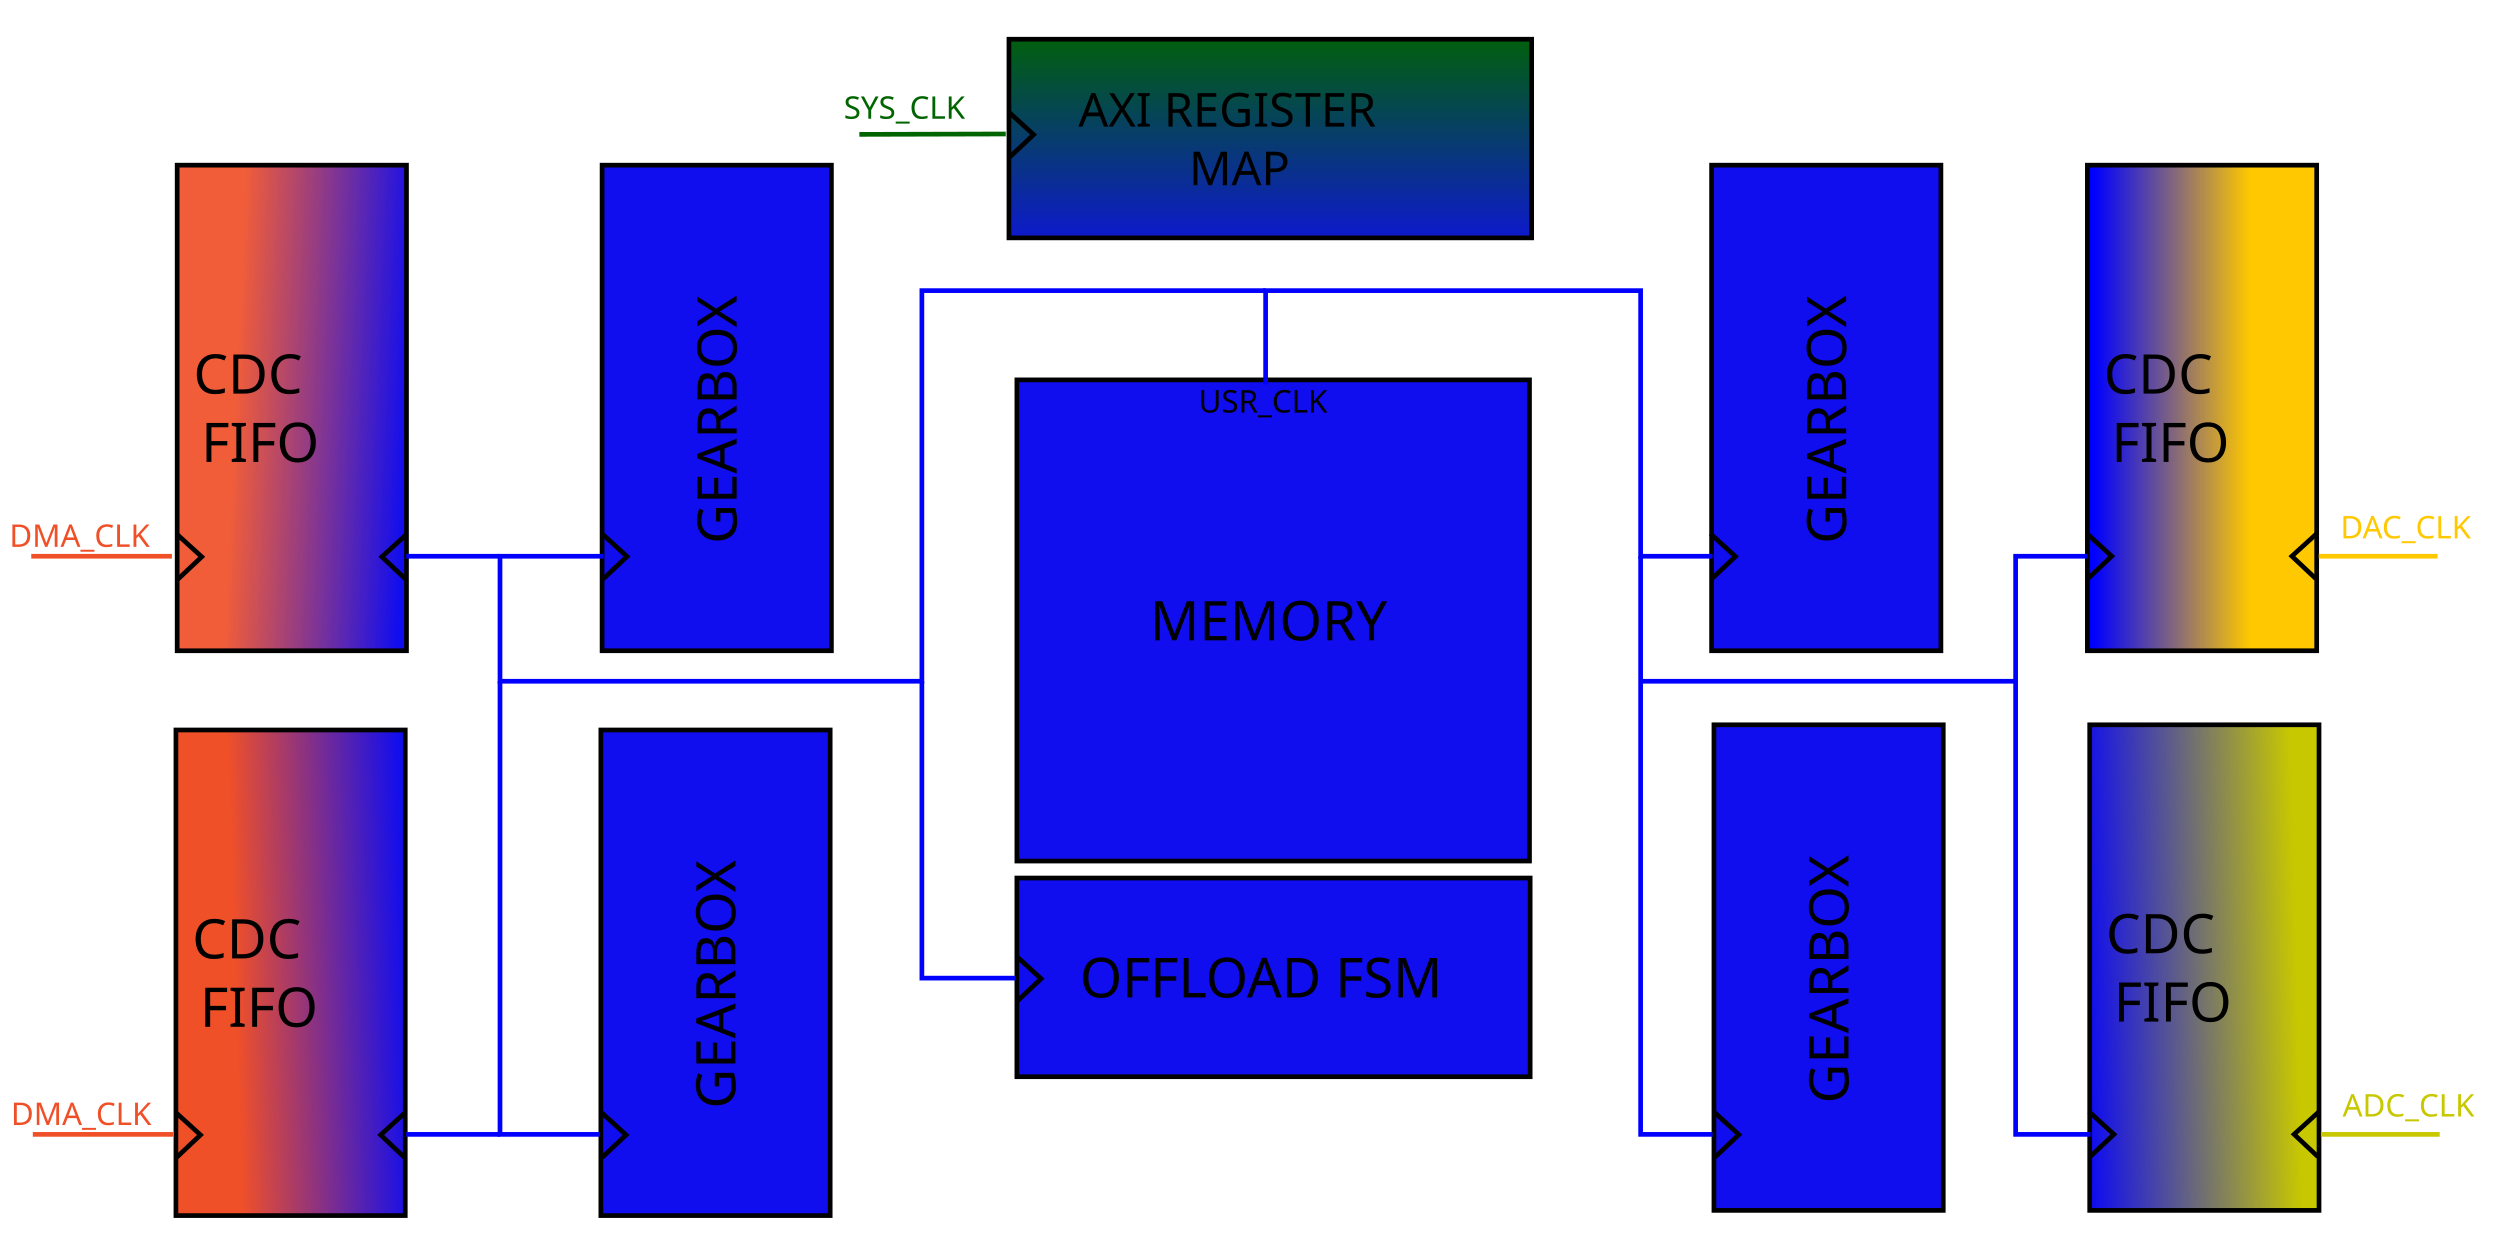
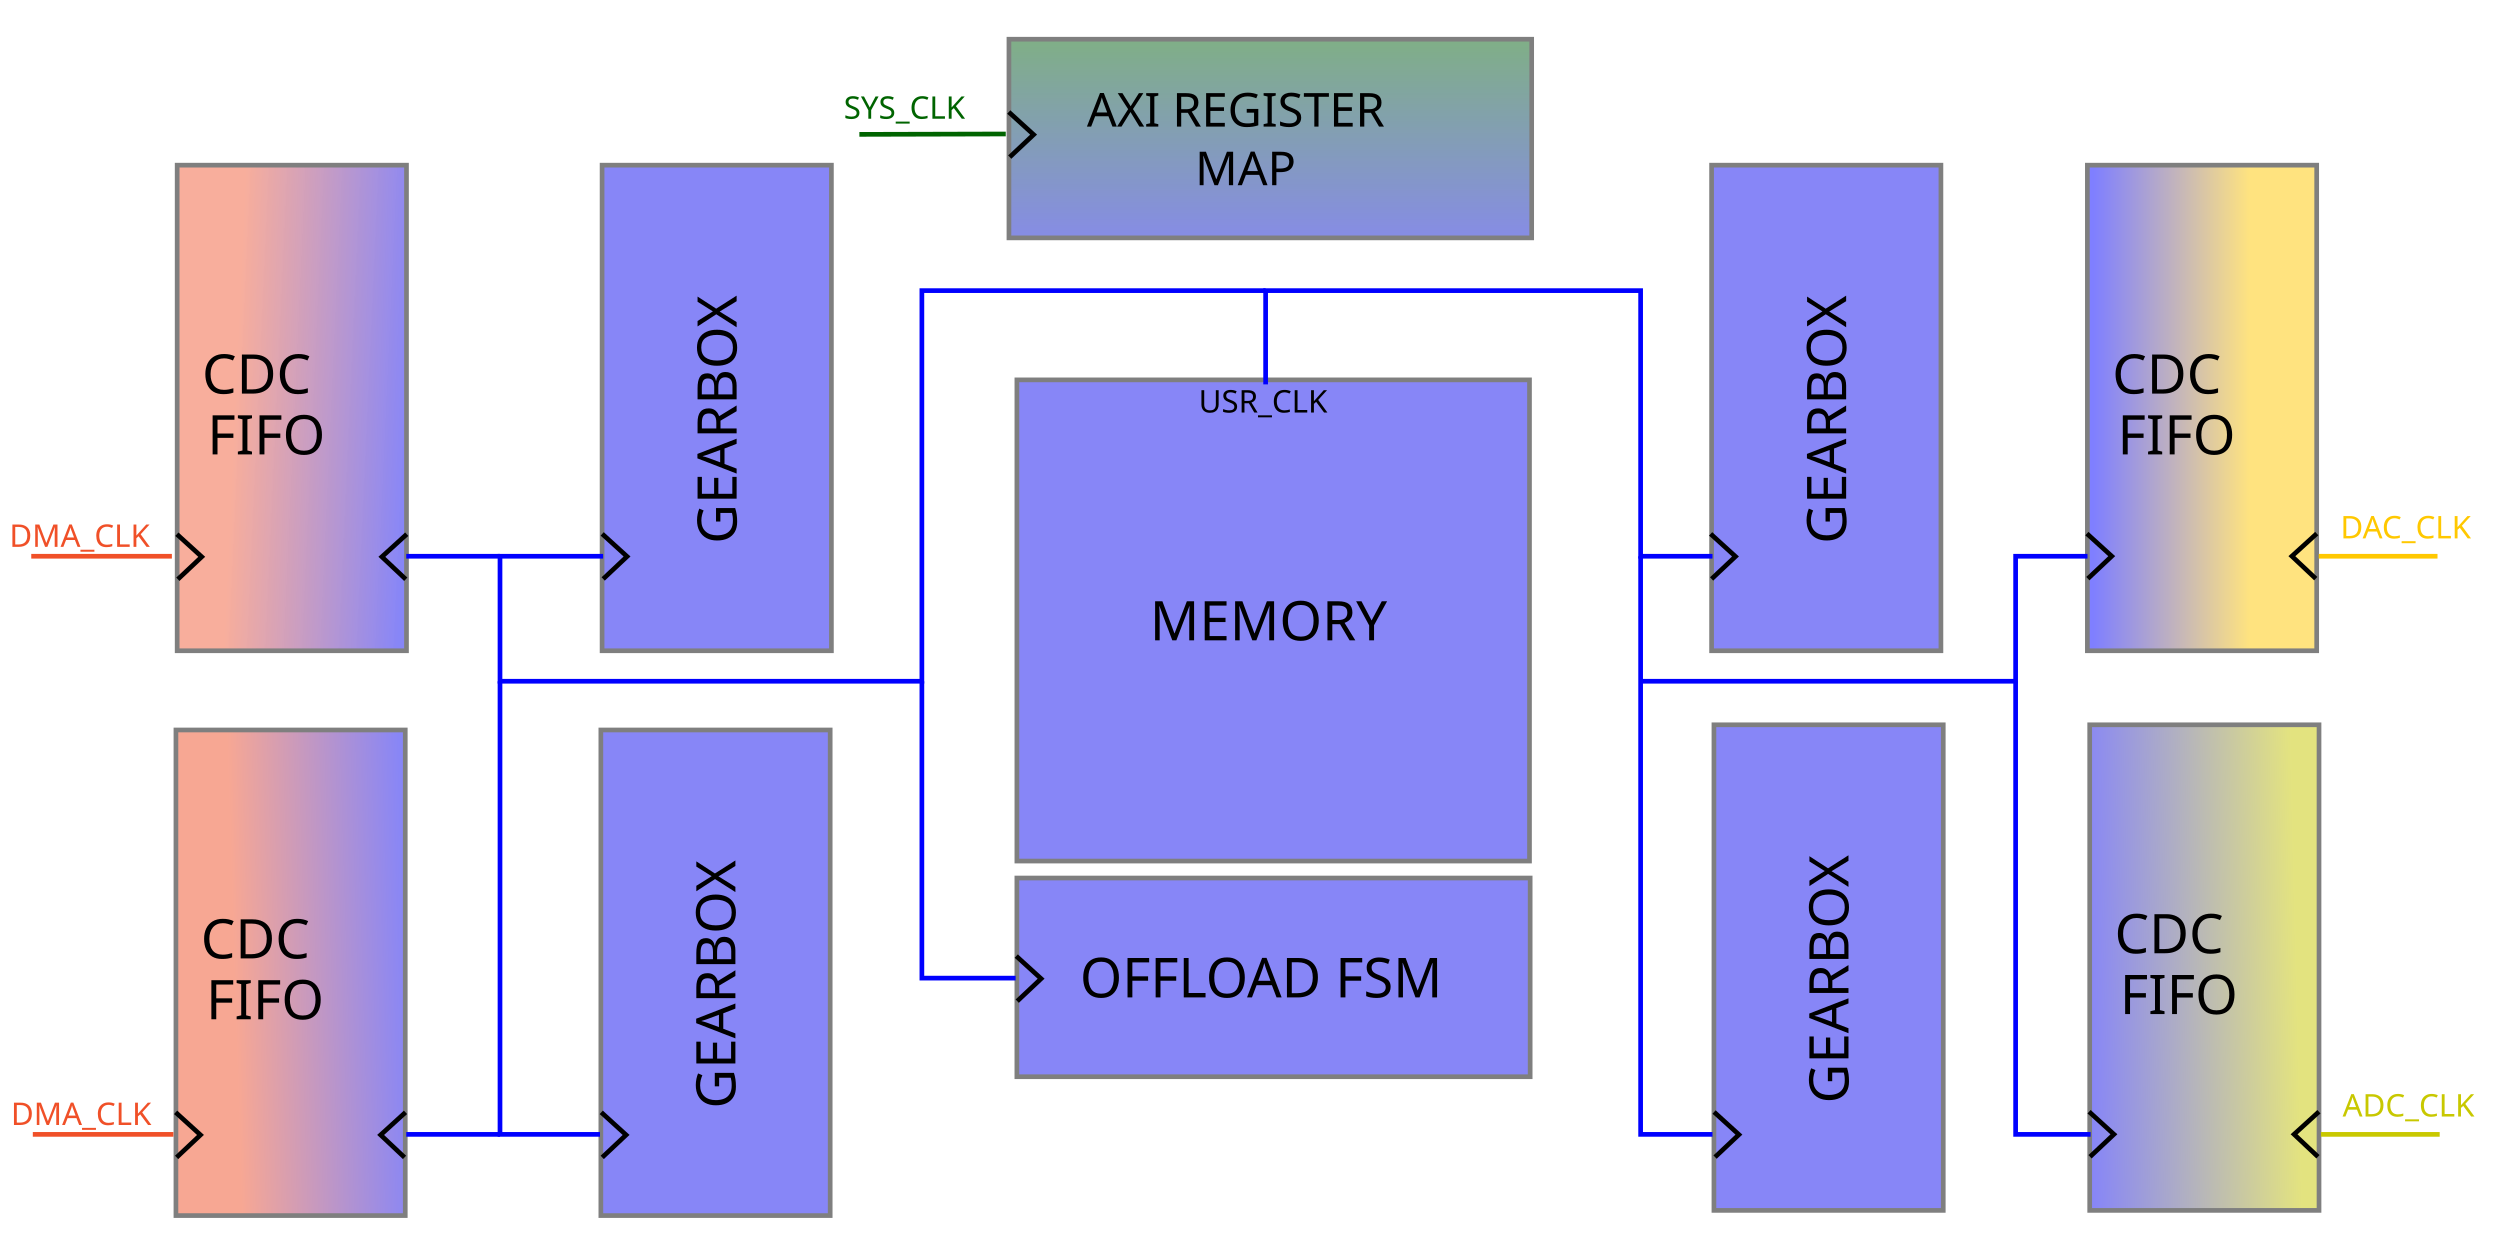
<svg xmlns="http://www.w3.org/2000/svg" xmlns:xlink="http://www.w3.org/1999/xlink" width="800" height="400" viewBox="0 0 800 400" id="svg4885" version="1.1">
  <defs id="defs4887">
    <linearGradient id="linearGradient4385">
      <stop style="stop-color:#f05028;stop-opacity:1" offset="0" id="stop4387" />
      <stop style="stop-color:#100def;stop-opacity:1" offset="1" id="stop4389" />
    </linearGradient>
    <linearGradient id="linearGradient4377">
      <stop style="stop-color:#f05028;stop-opacity:0.925" offset="0" id="stop4379" />
      <stop style="stop-color:#100def;stop-opacity:1" offset="1" id="stop4381" />
    </linearGradient>
    <linearGradient id="linearGradient4369">
      <stop style="stop-color:#006400;stop-opacity:1" offset="0" id="stop4371" />
      <stop style="stop-color:#100def;stop-opacity:1" offset="1" id="stop4373" />
    </linearGradient>
    <linearGradient id="linearGradient4361">
      <stop style="stop-color:#100def;stop-opacity:1;" offset="0" id="stop4363" />
      <stop style="stop-color:#c8c800;stop-opacity:1" offset="1" id="stop4365" />
    </linearGradient>
    <linearGradient id="linearGradient4349">
      <stop style="stop-color:#0000ff;stop-opacity:1" offset="0" id="stop4351" />
      <stop style="stop-color:#ffc800;stop-opacity:1" offset="1" id="stop4353" />
    </linearGradient>
    <marker orient="auto" refY="0" refX="0" id="marker8368" style="overflow:visible">
      <path id="path8370" d="m 5.77,0 -8.65,5 0,-10 8.65,5 z" style="fill:#000000;fill-opacity:1;fill-rule:evenodd;stroke:#000000;stroke-width:1pt;stroke-opacity:1" transform="scale(0.8,0.8)" />
    </marker>
    <marker style="overflow:visible" id="marker7024" refX="0" refY="0" orient="auto">
      <path transform="scale(0.8,0.8)" style="fill:#000000;fill-opacity:1;fill-rule:evenodd;stroke:#000000;stroke-width:1pt;stroke-opacity:1" d="m 5.77,0 -8.65,5 0,-10 8.65,5 z" id="path7026" />
    </marker>
    <marker style="overflow:visible" id="marker6894" refX="0" refY="0" orient="auto">
      <path transform="scale(0.8,0.8)" style="fill:#000000;fill-opacity:1;fill-rule:evenodd;stroke:#000000;stroke-width:1pt;stroke-opacity:1" d="m 5.77,0 -8.65,5 0,-10 8.65,5 z" id="path6896" />
    </marker>
    <marker style="overflow:visible" id="marker6770" refX="0" refY="0" orient="auto">
      <path transform="scale(0.8,0.8)" style="fill:#000000;fill-opacity:1;fill-rule:evenodd;stroke:#000000;stroke-width:1pt;stroke-opacity:1" d="m 5.77,0 -8.65,5 0,-10 8.65,5 z" id="path6772" />
    </marker>
    <marker orient="auto" refY="0" refX="0" id="marker6384" style="overflow:visible">
      <path id="path6386" d="m 5.77,0 -8.65,5 0,-10 8.65,5 z" style="fill:#000000;fill-opacity:1;fill-rule:evenodd;stroke:#000000;stroke-width:1pt;stroke-opacity:1" transform="scale(0.8,0.8)" />
    </marker>
    <marker orient="auto" refY="0" refX="0" id="marker5850" style="overflow:visible">
      <path id="path5852" d="m 5.77,0 -8.65,5 0,-10 8.65,5 z" style="fill:#000000;fill-opacity:1;fill-rule:evenodd;stroke:#000000;stroke-width:1pt;stroke-opacity:1" transform="scale(0.8,0.8)" />
    </marker>
    <marker orient="auto" refY="0" refX="0" id="marker5774" style="overflow:visible">
      <path id="path5776" d="m 5.77,0 -8.65,5 0,-10 8.65,5 z" style="fill:#000000;fill-opacity:1;fill-rule:evenodd;stroke:#000000;stroke-width:1pt;stroke-opacity:1" transform="scale(0.8,0.8)" />
    </marker>
    <marker orient="auto" refY="0" refX="0" id="TriangleOutL-5-7-7" style="overflow:visible">
      <path id="path4988-2-1-3" d="m 5.77,0 -8.65,5 0,-10 8.65,5 z" style="fill:#000000;fill-opacity:1;fill-rule:evenodd;stroke:#000000;stroke-width:1pt;stroke-opacity:1" transform="scale(0.8,0.8)" />
    </marker>
    <linearGradient xlink:href="#linearGradient4349" id="linearGradient4359" x1="670" y1="632.362" x2="720" y2="632.362" gradientUnits="userSpaceOnUse" gradientTransform="translate(0,148)" />
    <linearGradient xlink:href="#linearGradient4361" id="linearGradient4367" x1="667.954" y1="813.991" x2="735" y2="812.362" gradientUnits="userSpaceOnUse" gradientTransform="translate(0,148)" />
    <linearGradient xlink:href="#linearGradient4369" id="linearGradient4375" x1="400" y1="512.362" x2="400" y2="592.362" gradientUnits="userSpaceOnUse" gradientTransform="translate(0,148)" />
    <linearGradient xlink:href="#linearGradient4377" id="linearGradient4383" x1="75" y1="632.362" x2="130.826" y2="634.909" gradientUnits="userSpaceOnUse" gradientTransform="translate(0,148)" />
    <linearGradient xlink:href="#linearGradient4385" id="linearGradient4391" x1="75" y1="817.362" x2="130.431" y2="815.651" gradientUnits="userSpaceOnUse" gradientTransform="translate(0,148)" />
  </defs>
  <g id="layer1" transform="translate(0,-652.3622)">
-     <rect style="color:#000000;clip-rule:nonzero;display:inline;overflow:visible;visibility:visible;opacity:1;isolation:auto;mix-blend-mode:normal;color-interpolation:sRGB;color-interpolation-filters:linearRGB;solid-color:#000000;solid-opacity:1;fill:url(#linearGradient4383);fill-opacity:1;fill-rule:evenodd;stroke:#000000;stroke-width:1.5;stroke-linecap:butt;stroke-linejoin:miter;stroke-miterlimit:4;stroke-dasharray:none;stroke-dashoffset:0;stroke-opacity:1;color-rendering:auto;image-rendering:auto;shape-rendering:auto;text-rendering:auto;enable-background:accumulate" id="rect4684" width="73.383" height="155.39" x="56.693" y="705.215" />
-     <rect style="color:#000000;clip-rule:nonzero;display:inline;overflow:visible;visibility:visible;opacity:1;isolation:auto;mix-blend-mode:normal;color-interpolation:sRGB;color-interpolation-filters:linearRGB;solid-color:#000000;solid-opacity:1;fill:#100def;fill-opacity:1;fill-rule:evenodd;stroke:#000000;stroke-width:1.5;stroke-linecap:butt;stroke-linejoin:miter;stroke-miterlimit:4;stroke-dasharray:none;stroke-dashoffset:0;stroke-opacity:1;color-rendering:auto;image-rendering:auto;shape-rendering:auto;text-rendering:auto;enable-background:accumulate" id="rect4684-2" width="73.383" height="155.39" x="192.667" y="705.215" />
-     <rect style="color:#000000;clip-rule:nonzero;display:inline;overflow:visible;visibility:visible;opacity:1;isolation:auto;mix-blend-mode:normal;color-interpolation:sRGB;color-interpolation-filters:linearRGB;solid-color:#000000;solid-opacity:1;fill:#100def;fill-opacity:1;fill-rule:evenodd;stroke:#000000;stroke-width:1.5;stroke-linecap:butt;stroke-linejoin:miter;stroke-miterlimit:4;stroke-dasharray:none;stroke-dashoffset:0;stroke-opacity:1;color-rendering:auto;image-rendering:auto;shape-rendering:auto;text-rendering:auto;enable-background:accumulate" id="rect4684-2-3" width="73.383" height="155.39" x="547.711" y="705.215" />
-     <rect style="color:#000000;clip-rule:nonzero;display:inline;overflow:visible;visibility:visible;opacity:1;isolation:auto;mix-blend-mode:normal;color-interpolation:sRGB;color-interpolation-filters:linearRGB;solid-color:#000000;solid-opacity:1;fill:url(#linearGradient4359);fill-opacity:1;fill-rule:evenodd;stroke:#000000;stroke-width:1.5;stroke-linecap:butt;stroke-linejoin:miter;stroke-miterlimit:4;stroke-dasharray:none;stroke-dashoffset:0;stroke-opacity:1;color-rendering:auto;image-rendering:auto;shape-rendering:auto;text-rendering:auto;enable-background:accumulate" id="rect4684-2-3-3" width="73.383" height="155.39" x="667.956" y="705.215" />
-     <rect style="color:#000000;clip-rule:nonzero;display:inline;overflow:visible;visibility:visible;opacity:1;isolation:auto;mix-blend-mode:normal;color-interpolation:sRGB;color-interpolation-filters:linearRGB;solid-color:#000000;solid-opacity:1;fill:#100def;fill-opacity:1;fill-rule:evenodd;stroke:#000000;stroke-width:1.5;stroke-linecap:butt;stroke-linejoin:miter;stroke-miterlimit:4;stroke-dasharray:none;stroke-dashoffset:0;stroke-opacity:1;color-rendering:auto;image-rendering:auto;shape-rendering:auto;text-rendering:auto;enable-background:accumulate" id="rect4731" width="164.033" height="153.977" x="325.404" y="773.921" />
-     <rect style="color:#000000;clip-rule:nonzero;display:inline;overflow:visible;visibility:visible;opacity:1;isolation:auto;mix-blend-mode:normal;color-interpolation:sRGB;color-interpolation-filters:linearRGB;solid-color:#000000;solid-opacity:1;fill:#100def;fill-opacity:1;fill-rule:evenodd;stroke:#000000;stroke-width:1.5;stroke-linecap:butt;stroke-linejoin:miter;stroke-miterlimit:4;stroke-dasharray:none;stroke-dashoffset:0;stroke-opacity:1;color-rendering:auto;image-rendering:auto;shape-rendering:auto;text-rendering:auto;enable-background:accumulate" id="rect4733" width="164.253" height="63.582" x="325.397" y="933.33" />
-     <rect style="color:#000000;clip-rule:nonzero;display:inline;overflow:visible;visibility:visible;opacity:1;isolation:auto;mix-blend-mode:normal;color-interpolation:sRGB;color-interpolation-filters:linearRGB;solid-color:#000000;solid-opacity:1;fill:url(#linearGradient4375);fill-opacity:1;fill-rule:evenodd;stroke:#000000;stroke-width:1.5;stroke-linecap:butt;stroke-linejoin:miter;stroke-miterlimit:4;stroke-dasharray:none;stroke-dashoffset:0;stroke-opacity:1;color-rendering:auto;image-rendering:auto;shape-rendering:auto;text-rendering:auto;enable-background:accumulate" id="rect4733-2" width="167.27" height="63.568" x="322.864" y="664.914" />
-     <text xml:space="preserve" style="font-style:normal;font-weight:normal;font-size:15px;line-height:125%;font-family:sans-serif;letter-spacing:0px;word-spacing:0px;fill:#000000;fill-opacity:1;stroke:none;stroke-width:1px;stroke-linecap:butt;stroke-linejoin:miter;stroke-opacity:1" x="93.017" y="778.317" id="text4777">
-       <tspan id="tspan4779" x="93.017" y="778.317" style="font-size:17.5px;text-align:center;text-anchor:middle">CDC</tspan>
-       <tspan x="93.017" y="800.192" id="tspan4781" style="font-size:17.5px;text-align:center;text-anchor:middle">FIFO</tspan>
+     <rect style="color:#000000;clip-rule:nonzero;display:inline;overflow:visible;visibility:visible;opacity:0.5;isolation:auto;mix-blend-mode:normal;color-interpolation:sRGB;color-interpolation-filters:linearRGB;solid-color:#000000;solid-opacity:1;fill:url(#linearGradient4383);fill-opacity:1;fill-rule:evenodd;stroke:#000000;stroke-width:1.5;stroke-linecap:butt;stroke-linejoin:miter;stroke-miterlimit:4;stroke-dasharray:none;stroke-dashoffset:0;stroke-opacity:1;color-rendering:auto;image-rendering:auto;shape-rendering:auto;text-rendering:auto;enable-background:accumulate" id="rect4684" width="73.383" height="155.39" x="56.693" y="705.215" />
+     <rect style="color:#000000;clip-rule:nonzero;display:inline;overflow:visible;visibility:visible;opacity:0.5;isolation:auto;mix-blend-mode:normal;color-interpolation:sRGB;color-interpolation-filters:linearRGB;solid-color:#000000;solid-opacity:1;fill:#100def;fill-opacity:1;fill-rule:evenodd;stroke:#000000;stroke-width:1.5;stroke-linecap:butt;stroke-linejoin:miter;stroke-miterlimit:4;stroke-dasharray:none;stroke-dashoffset:0;stroke-opacity:1;color-rendering:auto;image-rendering:auto;shape-rendering:auto;text-rendering:auto;enable-background:accumulate" id="rect4684-2" width="73.383" height="155.39" x="192.667" y="705.215" />
+     <rect style="color:#000000;clip-rule:nonzero;display:inline;overflow:visible;visibility:visible;opacity:0.5;isolation:auto;mix-blend-mode:normal;color-interpolation:sRGB;color-interpolation-filters:linearRGB;solid-color:#000000;solid-opacity:1;fill:#100def;fill-opacity:1;fill-rule:evenodd;stroke:#000000;stroke-width:1.5;stroke-linecap:butt;stroke-linejoin:miter;stroke-miterlimit:4;stroke-dasharray:none;stroke-dashoffset:0;stroke-opacity:1;color-rendering:auto;image-rendering:auto;shape-rendering:auto;text-rendering:auto;enable-background:accumulate" id="rect4684-2-3" width="73.383" height="155.39" x="547.711" y="705.215" />
+     <rect style="color:#000000;clip-rule:nonzero;display:inline;overflow:visible;visibility:visible;opacity:0.5;isolation:auto;mix-blend-mode:normal;color-interpolation:sRGB;color-interpolation-filters:linearRGB;solid-color:#000000;solid-opacity:1;fill:url(#linearGradient4359);fill-opacity:1;fill-rule:evenodd;stroke:#000000;stroke-width:1.5;stroke-linecap:butt;stroke-linejoin:miter;stroke-miterlimit:4;stroke-dasharray:none;stroke-dashoffset:0;stroke-opacity:1;color-rendering:auto;image-rendering:auto;shape-rendering:auto;text-rendering:auto;enable-background:accumulate" id="rect4684-2-3-3" width="73.383" height="155.39" x="667.956" y="705.215" />
+     <rect style="color:#000000;clip-rule:nonzero;display:inline;overflow:visible;visibility:visible;opacity:0.5;isolation:auto;mix-blend-mode:normal;color-interpolation:sRGB;color-interpolation-filters:linearRGB;solid-color:#000000;solid-opacity:1;fill:#100def;fill-opacity:1;fill-rule:evenodd;stroke:#000000;stroke-width:1.5;stroke-linecap:butt;stroke-linejoin:miter;stroke-miterlimit:4;stroke-dasharray:none;stroke-dashoffset:0;stroke-opacity:1;color-rendering:auto;image-rendering:auto;shape-rendering:auto;text-rendering:auto;enable-background:accumulate" id="rect4731" width="164.033" height="153.977" x="325.404" y="773.921" />
+     <rect style="color:#000000;clip-rule:nonzero;display:inline;overflow:visible;visibility:visible;opacity:0.5;isolation:auto;mix-blend-mode:normal;color-interpolation:sRGB;color-interpolation-filters:linearRGB;solid-color:#000000;solid-opacity:1;fill:#100def;fill-opacity:1;fill-rule:evenodd;stroke:#000000;stroke-width:1.5;stroke-linecap:butt;stroke-linejoin:miter;stroke-miterlimit:4;stroke-dasharray:none;stroke-dashoffset:0;stroke-opacity:1;color-rendering:auto;image-rendering:auto;shape-rendering:auto;text-rendering:auto;enable-background:accumulate" id="rect4733" width="164.253" height="63.582" x="325.397" y="933.33" />
+     <rect style="color:#000000;clip-rule:nonzero;display:inline;overflow:visible;visibility:visible;opacity:0.5;isolation:auto;mix-blend-mode:normal;color-interpolation:sRGB;color-interpolation-filters:linearRGB;solid-color:#000000;solid-opacity:1;fill:url(#linearGradient4375);fill-opacity:1;fill-rule:evenodd;stroke:#000000;stroke-width:1.5;stroke-linecap:butt;stroke-linejoin:miter;stroke-miterlimit:4;stroke-dasharray:none;stroke-dashoffset:0;stroke-opacity:1;color-rendering:auto;image-rendering:auto;shape-rendering:auto;text-rendering:auto;enable-background:accumulate" id="rect4733-2" width="167.27" height="63.568" x="322.864" y="664.914" />
+     <text xml:space="preserve" style="font-style:normal;font-weight:normal;line-height:0%;font-family:sans-serif;letter-spacing:0px;word-spacing:0px;fill:#000000;fill-opacity:1;stroke:none;stroke-width:1px;stroke-linecap:butt;stroke-linejoin:miter;stroke-opacity:1" x="93.017" y="778.317" id="text4777">
+       <tspan id="tspan4779" x="93.017" y="778.317" style="font-size:17.5px;line-height:1.25;text-align:center;text-anchor:middle">CDC</tspan>
+       <tspan x="93.017" y="797.779" id="tspan4781" style="font-size:17.5px;line-height:1.25;text-align:center;text-anchor:middle">FIFO</tspan>
    </text>
-     <text xml:space="preserve" style="font-style:normal;font-weight:normal;font-size:15px;line-height:125%;font-family:sans-serif;letter-spacing:0px;word-spacing:0px;fill:#000000;fill-opacity:1;stroke:none;stroke-width:1px;stroke-linecap:butt;stroke-linejoin:miter;stroke-opacity:1" x="704.28" y="778.317" id="text4777-0">
-       <tspan id="tspan4779-0" x="704.28" y="778.317" style="font-size:17.5px;text-align:center;text-anchor:middle">CDC</tspan>
-       <tspan x="704.28" y="800.192" id="tspan4781-0" style="font-size:17.5px;text-align:center;text-anchor:middle">FIFO</tspan>
+     <text xml:space="preserve" style="font-style:normal;font-weight:normal;line-height:0%;font-family:sans-serif;letter-spacing:0px;word-spacing:0px;fill:#000000;fill-opacity:1;stroke:none;stroke-width:1px;stroke-linecap:butt;stroke-linejoin:miter;stroke-opacity:1" x="704.28" y="778.317" id="text4777-0">
+       <tspan id="tspan4779-0" x="704.28" y="778.317" style="font-size:17.5px;line-height:1.25;text-align:center;text-anchor:middle">CDC</tspan>
+       <tspan x="704.28" y="797.779" id="tspan4781-0" style="font-size:17.5px;line-height:1.25;text-align:center;text-anchor:middle">FIFO</tspan>
    </text>
-     <text xml:space="preserve" style="font-style:normal;font-weight:normal;font-size:15px;line-height:125%;font-family:sans-serif;letter-spacing:0px;word-spacing:0px;fill:#000000;fill-opacity:1;stroke:none;stroke-width:1px;stroke-linecap:butt;stroke-linejoin:miter;stroke-opacity:1" x="406.375" y="692.875" id="text4804">
-       <tspan id="tspan4806" x="406.375" y="692.875" style="text-align:center;text-anchor:middle">AXI REGISTER</tspan>
-       <tspan x="406.375" y="711.625" id="tspan4808" style="text-align:center;text-anchor:middle">MAP</tspan>
+     <text xml:space="preserve" style="font-style:normal;font-weight:normal;line-height:0%;font-family:sans-serif;letter-spacing:0px;word-spacing:0px;fill:#000000;fill-opacity:1;stroke:none;stroke-width:1px;stroke-linecap:butt;stroke-linejoin:miter;stroke-opacity:1" x="406.375" y="692.875" id="text4804">
+       <tspan id="tspan4806" x="406.375" y="692.875" style="font-size:15px;line-height:1.25;text-align:center;text-anchor:middle">AXI REGISTER</tspan>
+       <tspan x="406.375" y="711.625" id="tspan4808" style="font-size:15px;line-height:1.25;text-align:center;text-anchor:middle">MAP</tspan>
    </text>
-     <text xml:space="preserve" style="font-style:normal;font-weight:normal;font-size:15px;line-height:125%;font-family:sans-serif;letter-spacing:0px;word-spacing:0px;fill:#000000;fill-opacity:1;stroke:none;stroke-width:1px;stroke-linecap:butt;stroke-linejoin:miter;stroke-opacity:1" x="367.934" y="857.271" id="text4810">
-       <tspan id="tspan4812" x="367.934" y="857.271" style="font-size:17.5px">MEMORY</tspan>
+     <text xml:space="preserve" style="font-style:normal;font-weight:normal;line-height:0%;font-family:sans-serif;letter-spacing:0px;word-spacing:0px;fill:#000000;fill-opacity:1;stroke:none;stroke-width:1px;stroke-linecap:butt;stroke-linejoin:miter;stroke-opacity:1" x="367.934" y="857.271" id="text4810">
+       <tspan id="tspan4812" x="367.934" y="857.271" style="font-size:17.5px;line-height:1.25">MEMORY</tspan>
    </text>
-     <text xml:space="preserve" style="font-style:normal;font-weight:normal;font-size:15px;line-height:125%;font-family:sans-serif;letter-spacing:0px;word-spacing:0px;fill:#000000;fill-opacity:1;stroke:none;stroke-width:1px;stroke-linecap:butt;stroke-linejoin:miter;stroke-opacity:1" x="-826.382" y="235.72" id="text4814" transform="matrix(0,-1,1,0,0,0)">
-       <tspan id="tspan4816" x="-826.382" y="235.72" style="font-size:17.5px">GEARBOX</tspan>
+     <text xml:space="preserve" style="font-style:normal;font-weight:normal;line-height:0%;font-family:sans-serif;letter-spacing:0px;word-spacing:0px;fill:#000000;fill-opacity:1;stroke:none;stroke-width:1px;stroke-linecap:butt;stroke-linejoin:miter;stroke-opacity:1" x="-826.382" y="235.72" id="text4814" transform="rotate(-90)">
+       <tspan id="tspan4816" x="-826.382" y="235.72" style="font-size:17.5px;line-height:1.25">GEARBOX</tspan>
    </text>
-     <text xml:space="preserve" style="font-style:normal;font-weight:normal;font-size:15px;line-height:125%;font-family:sans-serif;letter-spacing:0px;word-spacing:0px;fill:#000000;fill-opacity:1;stroke:none;stroke-width:1px;stroke-linecap:butt;stroke-linejoin:miter;stroke-opacity:1" x="-826.382" y="590.764" id="text4814-5" transform="matrix(0,-1,1,0,0,0)">
-       <tspan id="tspan4816-3" x="-826.382" y="590.764" style="font-size:17.5px">GEARBOX</tspan>
+     <text xml:space="preserve" style="font-style:normal;font-weight:normal;line-height:0%;font-family:sans-serif;letter-spacing:0px;word-spacing:0px;fill:#000000;fill-opacity:1;stroke:none;stroke-width:1px;stroke-linecap:butt;stroke-linejoin:miter;stroke-opacity:1" x="-826.382" y="590.764" id="text4814-5" transform="rotate(-90)">
+       <tspan id="tspan4816-3" x="-826.382" y="590.764" style="font-size:17.5px;line-height:1.25">GEARBOX</tspan>
    </text>
-     <text xml:space="preserve" style="font-style:normal;font-weight:normal;font-size:14.866px;line-height:125%;font-family:sans-serif;letter-spacing:0px;word-spacing:0px;fill:#000000;fill-opacity:1;stroke:none;stroke-width:1px;stroke-linecap:butt;stroke-linejoin:miter;stroke-opacity:1" x="348.774" y="962.638" id="text4836" transform="scale(0.9908359,1.009249)">
-       <tspan id="tspan4838" x="348.774" y="962.638" style="font-size:17.5px">OFFLOAD FSM</tspan>
+     <text xml:space="preserve" style="font-style:normal;font-weight:normal;line-height:0%;font-family:sans-serif;letter-spacing:0px;word-spacing:0px;fill:#000000;fill-opacity:1;stroke:none;stroke-width:1px;stroke-linecap:butt;stroke-linejoin:miter;stroke-opacity:1" x="348.774" y="962.638" id="text4836" transform="scale(0.9908359,1.009249)">
+       <tspan id="tspan4838" x="348.774" y="962.638" style="font-size:17.5px;line-height:1.25">OFFLOAD FSM</tspan>
    </text>
-     <rect style="color:#000000;clip-rule:nonzero;display:inline;overflow:visible;visibility:visible;opacity:1;isolation:auto;mix-blend-mode:normal;color-interpolation:sRGB;color-interpolation-filters:linearRGB;solid-color:#000000;solid-opacity:1;fill:url(#linearGradient4391);fill-opacity:1;fill-rule:evenodd;stroke:#000000;stroke-width:1.5;stroke-linecap:butt;stroke-linejoin:miter;stroke-miterlimit:4;stroke-dasharray:none;stroke-dashoffset:0;stroke-opacity:1;color-rendering:auto;image-rendering:auto;shape-rendering:auto;text-rendering:auto;enable-background:accumulate" id="rect4684-7" width="73.383" height="155.39" x="56.298" y="885.956" />
-     <rect style="color:#000000;clip-rule:nonzero;display:inline;overflow:visible;visibility:visible;opacity:1;isolation:auto;mix-blend-mode:normal;color-interpolation:sRGB;color-interpolation-filters:linearRGB;solid-color:#000000;solid-opacity:1;fill:#100def;fill-opacity:1;fill-rule:evenodd;stroke:#000000;stroke-width:1.5;stroke-linecap:butt;stroke-linejoin:miter;stroke-miterlimit:4;stroke-dasharray:none;stroke-dashoffset:0;stroke-opacity:1;color-rendering:auto;image-rendering:auto;shape-rendering:auto;text-rendering:auto;enable-background:accumulate" id="rect4684-2-8" width="73.383" height="155.39" x="192.273" y="885.956" />
-     <text xml:space="preserve" style="font-style:normal;font-weight:normal;font-size:15px;line-height:125%;font-family:sans-serif;letter-spacing:0px;word-spacing:0px;fill:#000000;fill-opacity:1;stroke:none;stroke-width:1px;stroke-linecap:butt;stroke-linejoin:miter;stroke-opacity:1" x="92.622" y="959.058" id="text4777-7">
-       <tspan id="tspan4779-4" x="92.622" y="959.058" style="font-size:17.5px;text-align:center;text-anchor:middle">CDC</tspan>
-       <tspan x="92.622" y="980.933" id="tspan4781-4" style="font-size:17.5px;text-align:center;text-anchor:middle">FIFO</tspan>
+     <rect style="color:#000000;clip-rule:nonzero;display:inline;overflow:visible;visibility:visible;opacity:0.5;isolation:auto;mix-blend-mode:normal;color-interpolation:sRGB;color-interpolation-filters:linearRGB;solid-color:#000000;solid-opacity:1;fill:url(#linearGradient4391);fill-opacity:1;fill-rule:evenodd;stroke:#000000;stroke-width:1.5;stroke-linecap:butt;stroke-linejoin:miter;stroke-miterlimit:4;stroke-dasharray:none;stroke-dashoffset:0;stroke-opacity:1;color-rendering:auto;image-rendering:auto;shape-rendering:auto;text-rendering:auto;enable-background:accumulate" id="rect4684-7" width="73.383" height="155.39" x="56.298" y="885.956" />
+     <rect style="color:#000000;clip-rule:nonzero;display:inline;overflow:visible;visibility:visible;opacity:0.5;isolation:auto;mix-blend-mode:normal;color-interpolation:sRGB;color-interpolation-filters:linearRGB;solid-color:#000000;solid-opacity:1;fill:#100def;fill-opacity:1;fill-rule:evenodd;stroke:#000000;stroke-width:1.5;stroke-linecap:butt;stroke-linejoin:miter;stroke-miterlimit:4;stroke-dasharray:none;stroke-dashoffset:0;stroke-opacity:1;color-rendering:auto;image-rendering:auto;shape-rendering:auto;text-rendering:auto;enable-background:accumulate" id="rect4684-2-8" width="73.383" height="155.39" x="192.273" y="885.956" />
+     <text xml:space="preserve" style="font-style:normal;font-weight:normal;line-height:0%;font-family:sans-serif;letter-spacing:0px;word-spacing:0px;fill:#000000;fill-opacity:1;stroke:none;stroke-width:1px;stroke-linecap:butt;stroke-linejoin:miter;stroke-opacity:1" x="92.622" y="959.058" id="text4777-7">
+       <tspan id="tspan4779-4" x="92.622" y="959.058" style="font-size:17.5px;line-height:1.25;text-align:center;text-anchor:middle">CDC</tspan>
+       <tspan x="92.622" y="978.52" id="tspan4781-4" style="font-size:17.5px;line-height:1.25;text-align:center;text-anchor:middle">FIFO</tspan>
    </text>
-     <text xml:space="preserve" style="font-style:normal;font-weight:normal;font-size:15px;line-height:125%;font-family:sans-serif;letter-spacing:0px;word-spacing:0px;fill:#000000;fill-opacity:1;stroke:none;stroke-width:1px;stroke-linecap:butt;stroke-linejoin:miter;stroke-opacity:1" x="-1007.123" y="235.326" id="text4814-0" transform="matrix(0,-1,1,0,0,0)">
-       <tspan id="tspan4816-0" x="-1007.123" y="235.326" style="font-size:17.5px">GEARBOX</tspan>
+     <text xml:space="preserve" style="font-style:normal;font-weight:normal;line-height:0%;font-family:sans-serif;letter-spacing:0px;word-spacing:0px;fill:#000000;fill-opacity:1;stroke:none;stroke-width:1px;stroke-linecap:butt;stroke-linejoin:miter;stroke-opacity:1" x="-1007.123" y="235.326" id="text4814-0" transform="rotate(-90)">
+       <tspan id="tspan4816-0" x="-1007.123" y="235.326" style="font-size:17.5px;line-height:1.25">GEARBOX</tspan>
    </text>
-     <rect style="color:#000000;clip-rule:nonzero;display:inline;overflow:visible;visibility:visible;opacity:1;isolation:auto;mix-blend-mode:normal;color-interpolation:sRGB;color-interpolation-filters:linearRGB;solid-color:#000000;solid-opacity:1;fill:#100def;fill-opacity:1;fill-rule:evenodd;stroke:#000000;stroke-width:1.5;stroke-linecap:butt;stroke-linejoin:miter;stroke-miterlimit:4;stroke-dasharray:none;stroke-dashoffset:0;stroke-opacity:1;color-rendering:auto;image-rendering:auto;shape-rendering:auto;text-rendering:auto;enable-background:accumulate" id="rect4684-2-3-7" width="73.383" height="155.39" x="548.459" y="884.296" />
-     <rect style="color:#000000;clip-rule:nonzero;display:inline;overflow:visible;visibility:visible;opacity:1;isolation:auto;mix-blend-mode:normal;color-interpolation:sRGB;color-interpolation-filters:linearRGB;solid-color:#000000;solid-opacity:1;fill:url(#linearGradient4367);fill-opacity:1;fill-rule:evenodd;stroke:#000000;stroke-width:1.5;stroke-linecap:butt;stroke-linejoin:miter;stroke-miterlimit:4;stroke-dasharray:none;stroke-dashoffset:0;stroke-opacity:1;color-rendering:auto;image-rendering:auto;shape-rendering:auto;text-rendering:auto;enable-background:accumulate" id="rect4684-2-3-3-0" width="73.383" height="155.39" x="668.704" y="884.296" />
-     <text xml:space="preserve" style="font-style:normal;font-weight:normal;font-size:15px;line-height:125%;font-family:sans-serif;letter-spacing:0px;word-spacing:0px;fill:#000000;fill-opacity:1;stroke:none;stroke-width:1px;stroke-linecap:butt;stroke-linejoin:miter;stroke-opacity:1" x="705.028" y="957.398" id="text4777-0-5">
-       <tspan id="tspan4779-0-5" x="705.028" y="957.398" style="font-size:17.5px;text-align:center;text-anchor:middle">CDC</tspan>
-       <tspan x="705.028" y="979.273" id="tspan4781-0-0" style="font-size:17.5px;text-align:center;text-anchor:middle">FIFO</tspan>
+     <rect style="color:#000000;clip-rule:nonzero;display:inline;overflow:visible;visibility:visible;opacity:0.5;isolation:auto;mix-blend-mode:normal;color-interpolation:sRGB;color-interpolation-filters:linearRGB;solid-color:#000000;solid-opacity:1;fill:#100def;fill-opacity:1;fill-rule:evenodd;stroke:#000000;stroke-width:1.5;stroke-linecap:butt;stroke-linejoin:miter;stroke-miterlimit:4;stroke-dasharray:none;stroke-dashoffset:0;stroke-opacity:1;color-rendering:auto;image-rendering:auto;shape-rendering:auto;text-rendering:auto;enable-background:accumulate" id="rect4684-2-3-7" width="73.383" height="155.39" x="548.459" y="884.296" />
+     <rect style="color:#000000;clip-rule:nonzero;display:inline;overflow:visible;visibility:visible;opacity:0.5;isolation:auto;mix-blend-mode:normal;color-interpolation:sRGB;color-interpolation-filters:linearRGB;solid-color:#000000;solid-opacity:1;fill:url(#linearGradient4367);fill-opacity:1;fill-rule:evenodd;stroke:#000000;stroke-width:1.5;stroke-linecap:butt;stroke-linejoin:miter;stroke-miterlimit:4;stroke-dasharray:none;stroke-dashoffset:0;stroke-opacity:1;color-rendering:auto;image-rendering:auto;shape-rendering:auto;text-rendering:auto;enable-background:accumulate" id="rect4684-2-3-3-0" width="73.383" height="155.39" x="668.704" y="884.296" />
+     <text xml:space="preserve" style="font-style:normal;font-weight:normal;line-height:0%;font-family:sans-serif;letter-spacing:0px;word-spacing:0px;fill:#000000;fill-opacity:1;stroke:none;stroke-width:1px;stroke-linecap:butt;stroke-linejoin:miter;stroke-opacity:1" x="705.028" y="957.398" id="text4777-0-5">
+       <tspan id="tspan4779-0-5" x="705.028" y="957.398" style="font-size:17.5px;line-height:1.25;text-align:center;text-anchor:middle">CDC</tspan>
+       <tspan x="705.028" y="976.86" id="tspan4781-0-0" style="font-size:17.5px;line-height:1.25;text-align:center;text-anchor:middle">FIFO</tspan>
    </text>
-     <text xml:space="preserve" style="font-style:normal;font-weight:normal;font-size:15px;line-height:125%;font-family:sans-serif;letter-spacing:0px;word-spacing:0px;fill:#000000;fill-opacity:1;stroke:none;stroke-width:1px;stroke-linecap:butt;stroke-linejoin:miter;stroke-opacity:1" x="-1005.463" y="591.512" id="text4814-5-4" transform="matrix(0,-1,1,0,0,0)">
-       <tspan id="tspan4816-3-7" x="-1005.463" y="591.512" style="font-size:17.5px">GEARBOX</tspan>
+     <text xml:space="preserve" style="font-style:normal;font-weight:normal;line-height:0%;font-family:sans-serif;letter-spacing:0px;word-spacing:0px;fill:#000000;fill-opacity:1;stroke:none;stroke-width:1px;stroke-linecap:butt;stroke-linejoin:miter;stroke-opacity:1" x="-1005.463" y="591.512" id="text4814-5-4" transform="rotate(-90)">
+       <tspan id="tspan4816-3-7" x="-1005.463" y="591.512" style="font-size:17.5px;line-height:1.25">GEARBOX</tspan>
    </text>
    <path style="fill:none;fill-rule:evenodd;stroke:#000000;stroke-width:1.5;stroke-linecap:butt;stroke-linejoin:miter;stroke-miterlimit:4;stroke-dasharray:none;stroke-opacity:1" d="m 56.6,823.309 7.955,7.232 -7.643,7.188" id="path5891" />
    <path style="fill:none;fill-rule:evenodd;stroke:#000000;stroke-width:1.5;stroke-linecap:butt;stroke-linejoin:miter;stroke-miterlimit:4;stroke-dasharray:none;stroke-opacity:1" d="m 130.155,823.309 -7.955,7.232 7.643,7.188" id="path5891-5" />
    <path style="fill:none;fill-rule:evenodd;stroke:#000000;stroke-width:1.5;stroke-linecap:butt;stroke-linejoin:miter;stroke-miterlimit:4;stroke-dasharray:none;stroke-opacity:1" d="m 56.2,1008.309 7.955,7.232 -7.643,7.188" id="path5891-7" />
    <path style="fill:none;fill-rule:evenodd;stroke:#000000;stroke-width:1.5;stroke-linecap:butt;stroke-linejoin:miter;stroke-miterlimit:4;stroke-dasharray:none;stroke-opacity:1" d="m 129.755,1008.309 -7.955,7.232 7.643,7.188" id="path5891-5-7" />
    <path style="fill:none;fill-rule:evenodd;stroke:#000000;stroke-width:1.5;stroke-linecap:butt;stroke-linejoin:miter;stroke-miterlimit:4;stroke-dasharray:none;stroke-opacity:1" d="m 668.5,1008.108 7.955,7.232 -7.643,7.188" id="path5891-7-0" />
    <path style="fill:none;fill-rule:evenodd;stroke:#000000;stroke-width:1.5;stroke-linecap:butt;stroke-linejoin:miter;stroke-miterlimit:4;stroke-dasharray:none;stroke-opacity:1" d="m 742.055,1008.108 -7.955,7.232 7.643,7.188" id="path5891-5-7-2" />
    <path style="fill:none;fill-rule:evenodd;stroke:#000000;stroke-width:1.5;stroke-linecap:butt;stroke-linejoin:miter;stroke-miterlimit:4;stroke-dasharray:none;stroke-opacity:1" d="m 667.799,823.108 7.955,7.232 -7.643,7.188" id="path5891-7-0-9" />
    <path style="fill:none;fill-rule:evenodd;stroke:#000000;stroke-width:1.5;stroke-linecap:butt;stroke-linejoin:miter;stroke-miterlimit:4;stroke-dasharray:none;stroke-opacity:1" d="m 741.355,823.108 -7.955,7.232 7.643,7.188" id="path5891-5-7-2-1" />
    <path style="fill:none;fill-rule:evenodd;stroke:#000000;stroke-width:1.5;stroke-linecap:butt;stroke-linejoin:miter;stroke-miterlimit:4;stroke-dasharray:none;stroke-opacity:1" d="m 548.5,1008.208 7.955,7.232 -7.643,7.188" id="path5891-7-0-7" />
    <path style="fill:none;fill-rule:evenodd;stroke:#000000;stroke-width:1.5;stroke-linecap:butt;stroke-linejoin:miter;stroke-miterlimit:4;stroke-dasharray:none;stroke-opacity:1" d="m 547.399,823.208 7.955,7.232 -7.643,7.188" id="path5891-7-0-7-3" />
    <path style="fill:none;fill-rule:evenodd;stroke:#000000;stroke-width:1.5;stroke-linecap:butt;stroke-linejoin:miter;stroke-miterlimit:4;stroke-dasharray:none;stroke-opacity:1" d="m 322.8,688.208 7.955,7.232 -7.643,7.188" id="path5891-7-0-7-3-8" />
    <path style="fill:none;fill-rule:evenodd;stroke:#000000;stroke-width:1.5;stroke-linecap:butt;stroke-linejoin:miter;stroke-miterlimit:4;stroke-dasharray:none;stroke-opacity:1" d="m 192.399,1008.309 7.955,7.232 -7.643,7.188" id="path5891-7-8" />
    <path style="fill:none;fill-rule:evenodd;stroke:#000000;stroke-width:1.5;stroke-linecap:butt;stroke-linejoin:miter;stroke-miterlimit:4;stroke-dasharray:none;stroke-opacity:1" d="m 192.7,823.208 7.955,7.232 -7.643,7.188" id="path5891-7-8-4" />
    <path style="fill:none;fill-rule:evenodd;stroke:#000000;stroke-width:1.5;stroke-linecap:butt;stroke-linejoin:miter;stroke-miterlimit:4;stroke-dasharray:none;stroke-opacity:1" d="m 325.2,958.309 7.955,7.232 -7.643,7.188" id="path5891-7-8-5" />
-     <text xml:space="preserve" style="font-style:normal;font-weight:normal;font-size:15px;line-height:125%;font-family:sans-serif;letter-spacing:0px;word-spacing:0px;fill:#000000;fill-opacity:1;stroke:none;stroke-width:1px;stroke-linecap:butt;stroke-linejoin:miter;stroke-opacity:1" x="383.555" y="784.362" id="text4252">
-       <tspan id="tspan4254" x="383.555" y="784.362" style="font-size:10px;fill:#000000;fill-opacity:1">USR_CLK</tspan>
+     <text xml:space="preserve" style="font-style:normal;font-weight:normal;line-height:0%;font-family:sans-serif;letter-spacing:0px;word-spacing:0px;fill:#000000;fill-opacity:1;stroke:none;stroke-width:1px;stroke-linecap:butt;stroke-linejoin:miter;stroke-opacity:1" x="383.555" y="784.362" id="text4252">
+       <tspan id="tspan4254" x="383.555" y="784.362" style="font-size:10px;line-height:1.25;fill:#000000;fill-opacity:1">USR_CLK</tspan>
    </text>
    <path style="fill:none;fill-rule:evenodd;stroke:#0000ff;stroke-width:1.5;stroke-linecap:butt;stroke-linejoin:miter;stroke-miterlimit:4;stroke-dasharray:none;stroke-opacity:1" d="m 405,775.362 0,-30 120,0 0,85 23,0" id="path4256" />
    <path style="fill:none;fill-rule:evenodd;stroke:#0000ff;stroke-width:1.5;stroke-linecap:butt;stroke-linejoin:miter;stroke-miterlimit:4;stroke-dasharray:none;stroke-opacity:1" d="m 525,830.362 0,185 23,0" id="path4258" />
    <path style="fill:none;fill-rule:evenodd;stroke:#0000ff;stroke-width:1.5;stroke-linecap:butt;stroke-linejoin:miter;stroke-miterlimit:4;stroke-dasharray:none;stroke-opacity:1" d="m 525,870.362 120,0 0,-40 23,0" id="path4260" />
    <path style="fill:none;fill-rule:evenodd;stroke:#0000ff;stroke-width:1.5;stroke-linecap:butt;stroke-linejoin:miter;stroke-miterlimit:4;stroke-dasharray:none;stroke-opacity:1" d="m 645,870.362 0,145 24,0" id="path4262" />
    <path style="fill:none;fill-rule:evenodd;stroke:#0000ff;stroke-width:1.5;stroke-linecap:butt;stroke-linejoin:miter;stroke-miterlimit:4;stroke-dasharray:none;stroke-opacity:1" d="m 405,745.362 -110,0 0,125 -135,0 0,-40 33,0" id="path4264" />
    <path style="fill:none;fill-rule:evenodd;stroke:#0000ff;stroke-width:1.5;stroke-linecap:butt;stroke-linejoin:miter;stroke-miterlimit:4;stroke-dasharray:none;stroke-opacity:1" d="m 160,830.362 -30,0" id="path4266" />
    <path style="fill:none;fill-rule:evenodd;stroke:#0000ff;stroke-width:1.5;stroke-linecap:butt;stroke-linejoin:miter;stroke-miterlimit:4;stroke-dasharray:none;stroke-opacity:1" d="m 160,870.362 0,145 32,0" id="path4268" />
    <path style="fill:none;fill-rule:evenodd;stroke:#0000ff;stroke-width:1.5;stroke-linecap:butt;stroke-linejoin:miter;stroke-miterlimit:4;stroke-dasharray:none;stroke-opacity:1" d="m 160,1015.362 -30,0" id="path4270" />
    <path style="fill:none;fill-rule:evenodd;stroke:#0000ff;stroke-width:1.5;stroke-linecap:butt;stroke-linejoin:miter;stroke-miterlimit:4;stroke-dasharray:none;stroke-opacity:1" d="m 295,870.362 0,95 30,0" id="path4272" />
    <path style="fill:none;fill-rule:evenodd;stroke:#006400;stroke-width:1.5;stroke-linecap:butt;stroke-linejoin:miter;stroke-miterlimit:4;stroke-dasharray:none;stroke-opacity:1" d="M 321.843,695.236 275,695.362" id="path4274" />
-     <text xml:space="preserve" style="font-style:normal;font-weight:normal;font-size:15px;line-height:125%;font-family:sans-serif;letter-spacing:0px;word-spacing:0px;fill:#000000;fill-opacity:1;stroke:none;stroke-width:1px;stroke-linecap:butt;stroke-linejoin:miter;stroke-opacity:1" x="270" y="690.362" id="text4276">
-       <tspan id="tspan4278" x="270" y="690.362" style="font-size:10px;fill:#006400;fill-opacity:1">SYS_CLK</tspan>
+     <text xml:space="preserve" style="font-style:normal;font-weight:normal;line-height:0%;font-family:sans-serif;letter-spacing:0px;word-spacing:0px;fill:#000000;fill-opacity:1;stroke:none;stroke-width:1px;stroke-linecap:butt;stroke-linejoin:miter;stroke-opacity:1" x="270" y="690.362" id="text4276">
+       <tspan id="tspan4278" x="270" y="690.362" style="font-size:10px;line-height:1.25;fill:#006400;fill-opacity:1">SYS_CLK</tspan>
    </text>
    <path style="fill:none;fill-rule:evenodd;stroke:#f05028;stroke-width:1.5;stroke-linecap:butt;stroke-linejoin:miter;stroke-miterlimit:4;stroke-dasharray:none;stroke-opacity:1" d="m 55,830.362 -45,0" id="path4280" />
-     <text xml:space="preserve" style="font-style:normal;font-weight:normal;font-size:15px;line-height:125%;font-family:sans-serif;letter-spacing:0px;word-spacing:0px;fill:#000000;fill-opacity:1;stroke:none;stroke-width:1px;stroke-linecap:butt;stroke-linejoin:miter;stroke-opacity:1" x="3" y="827.362" id="text4282">
-       <tspan id="tspan4284" x="3" y="827.362" style="font-size:10px;fill:#f05028;fill-opacity:1">DMA_CLK</tspan>
+     <text xml:space="preserve" style="font-style:normal;font-weight:normal;line-height:0%;font-family:sans-serif;letter-spacing:0px;word-spacing:0px;fill:#000000;fill-opacity:1;stroke:none;stroke-width:1px;stroke-linecap:butt;stroke-linejoin:miter;stroke-opacity:1" x="3" y="827.362" id="text4282">
+       <tspan id="tspan4284" x="3" y="827.362" style="font-size:10px;line-height:1.25;fill:#f05028;fill-opacity:1">DMA_CLK</tspan>
    </text>
    <path style="fill:none;fill-rule:evenodd;stroke:#f05028;stroke-width:1.5;stroke-linecap:butt;stroke-linejoin:miter;stroke-miterlimit:4;stroke-dasharray:none;stroke-opacity:1" d="m 55.5,1015.362 -45,0" id="path4280-9" />
-     <text xml:space="preserve" style="font-style:normal;font-weight:normal;font-size:15px;line-height:125%;font-family:sans-serif;letter-spacing:0px;word-spacing:0px;fill:#000000;fill-opacity:1;stroke:none;stroke-width:1px;stroke-linecap:butt;stroke-linejoin:miter;stroke-opacity:1" x="3.5" y="1012.362" id="text4282-5">
-       <tspan id="tspan4284-5" x="3.5" y="1012.362" style="font-size:10px;fill:#f05028;fill-opacity:1">DMA_CLK</tspan>
+     <text xml:space="preserve" style="font-style:normal;font-weight:normal;line-height:0%;font-family:sans-serif;letter-spacing:0px;word-spacing:0px;fill:#000000;fill-opacity:1;stroke:none;stroke-width:1px;stroke-linecap:butt;stroke-linejoin:miter;stroke-opacity:1" x="3.5" y="1012.362" id="text4282-5">
+       <tspan id="tspan4284-5" x="3.5" y="1012.362" style="font-size:10px;line-height:1.25;fill:#f05028;fill-opacity:1">DMA_CLK</tspan>
    </text>
    <path style="fill:none;fill-rule:evenodd;stroke:#ffc800;stroke-width:1.5;stroke-linecap:butt;stroke-linejoin:miter;stroke-miterlimit:4;stroke-dasharray:none;stroke-opacity:1" d="m 742,830.362 38,0" id="path4307" />
-     <text xml:space="preserve" style="font-style:normal;font-weight:normal;font-size:15px;line-height:125%;font-family:sans-serif;letter-spacing:0px;word-spacing:0px;fill:#000000;fill-opacity:1;stroke:none;stroke-width:1px;stroke-linecap:butt;stroke-linejoin:miter;stroke-opacity:1" x="748.929" y="824.648" id="text4324">
-       <tspan id="tspan4326" x="748.929" y="824.648" style="font-size:10px;fill:#ffc800;fill-opacity:1">DAC_CLK</tspan>
+     <text xml:space="preserve" style="font-style:normal;font-weight:normal;line-height:0%;font-family:sans-serif;letter-spacing:0px;word-spacing:0px;fill:#000000;fill-opacity:1;stroke:none;stroke-width:1px;stroke-linecap:butt;stroke-linejoin:miter;stroke-opacity:1" x="748.929" y="824.648" id="text4324">
+       <tspan id="tspan4326" x="748.929" y="824.648" style="font-size:10px;line-height:1.25;fill:#ffc800;fill-opacity:1">DAC_CLK</tspan>
    </text>
    <path style="fill:none;fill-rule:evenodd;stroke:#c8c800;stroke-width:1.5;stroke-linecap:butt;stroke-linejoin:miter;stroke-miterlimit:4;stroke-dasharray:none;stroke-opacity:1" d="m 742.7,1015.362 38,0" id="path4307-5" />
-     <text xml:space="preserve" style="font-style:normal;font-weight:normal;font-size:15px;line-height:125%;font-family:sans-serif;letter-spacing:0px;word-spacing:0px;fill:#000000;fill-opacity:1;stroke:none;stroke-width:1px;stroke-linecap:butt;stroke-linejoin:miter;stroke-opacity:1" x="749.628" y="1009.648" id="text4324-8">
-       <tspan id="tspan4326-5" x="749.628" y="1009.648" style="font-size:10px;fill:#c8c800;fill-opacity:1">ADC_CLK</tspan>
+     <text xml:space="preserve" style="font-style:normal;font-weight:normal;line-height:0%;font-family:sans-serif;letter-spacing:0px;word-spacing:0px;fill:#000000;fill-opacity:1;stroke:none;stroke-width:1px;stroke-linecap:butt;stroke-linejoin:miter;stroke-opacity:1" x="749.628" y="1009.648" id="text4324-8">
+       <tspan id="tspan4326-5" x="749.628" y="1009.648" style="font-size:10px;line-height:1.25;fill:#c8c800;fill-opacity:1">ADC_CLK</tspan>
    </text>
  </g>
</svg>
